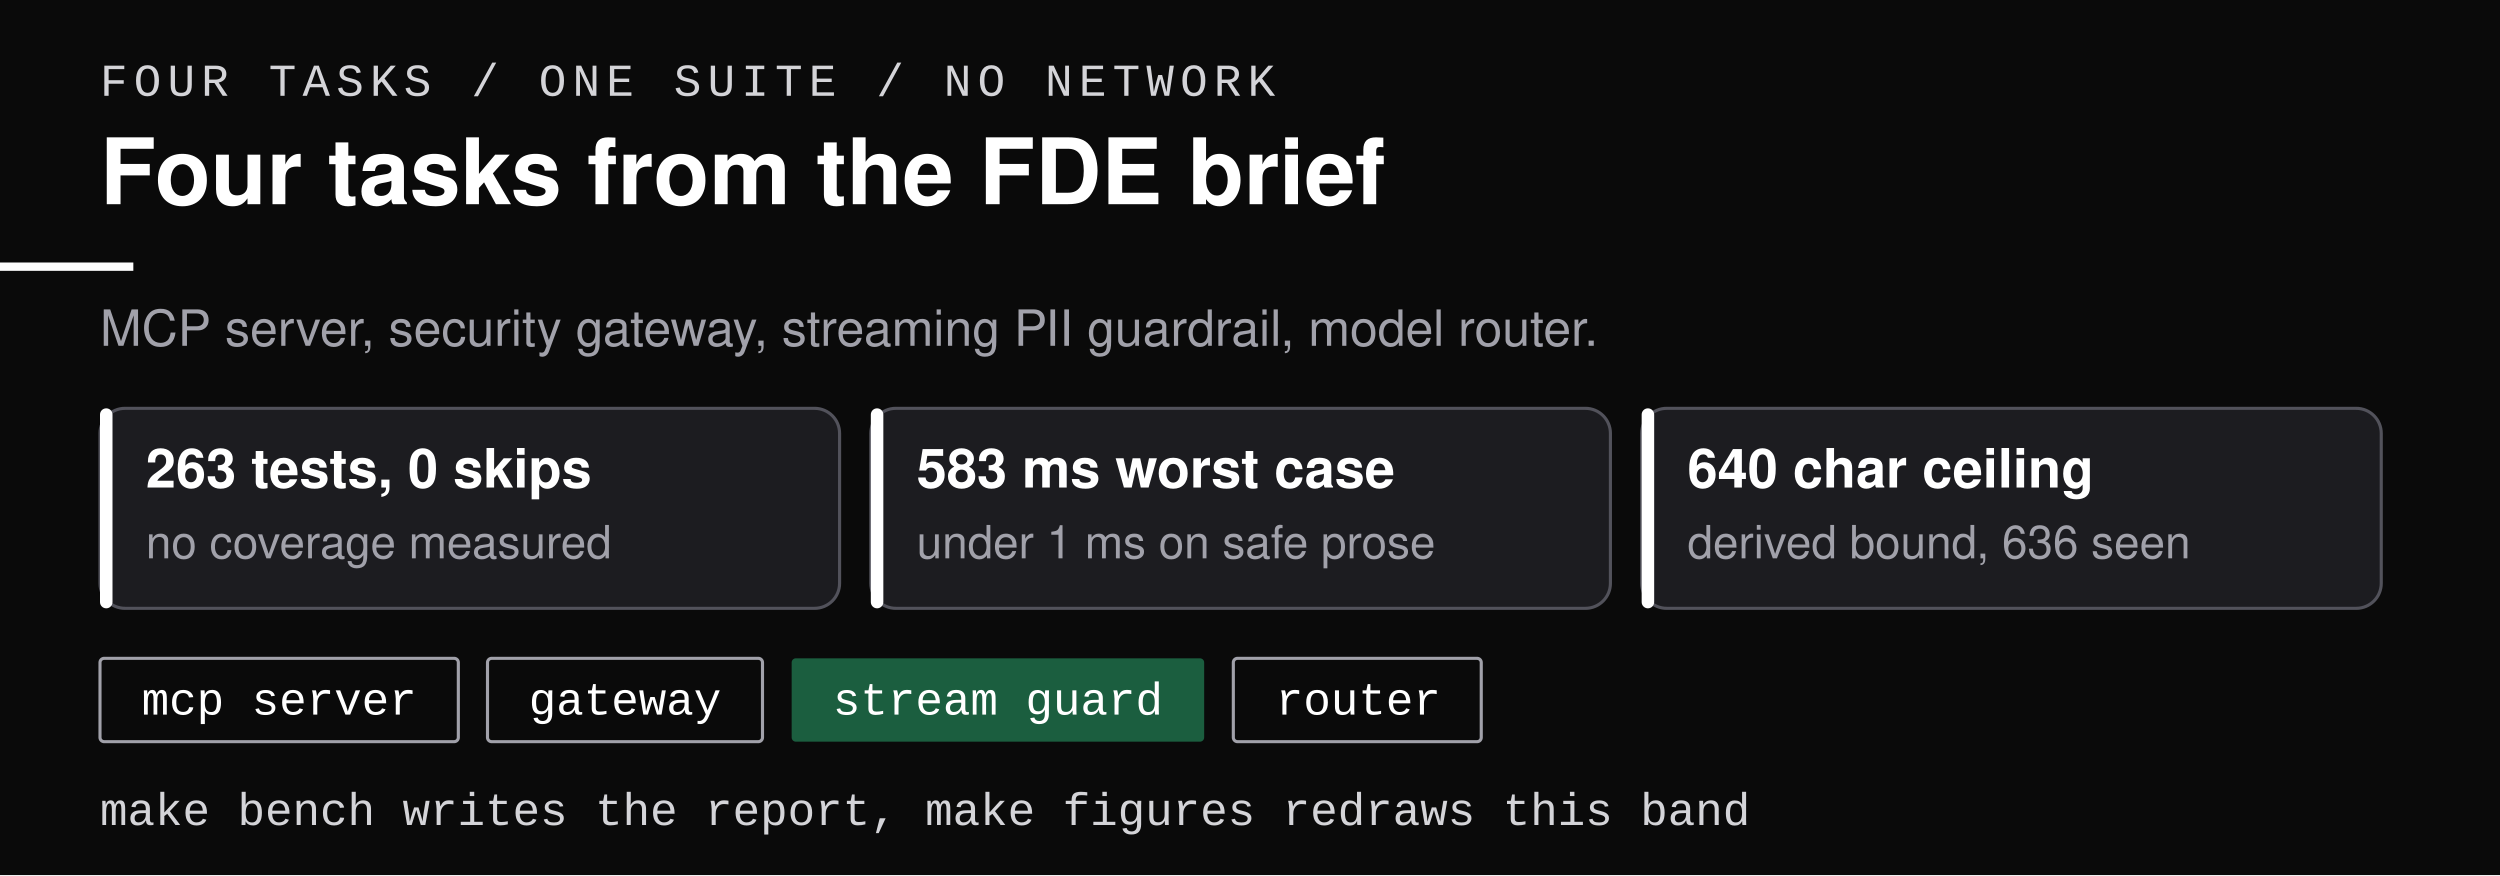
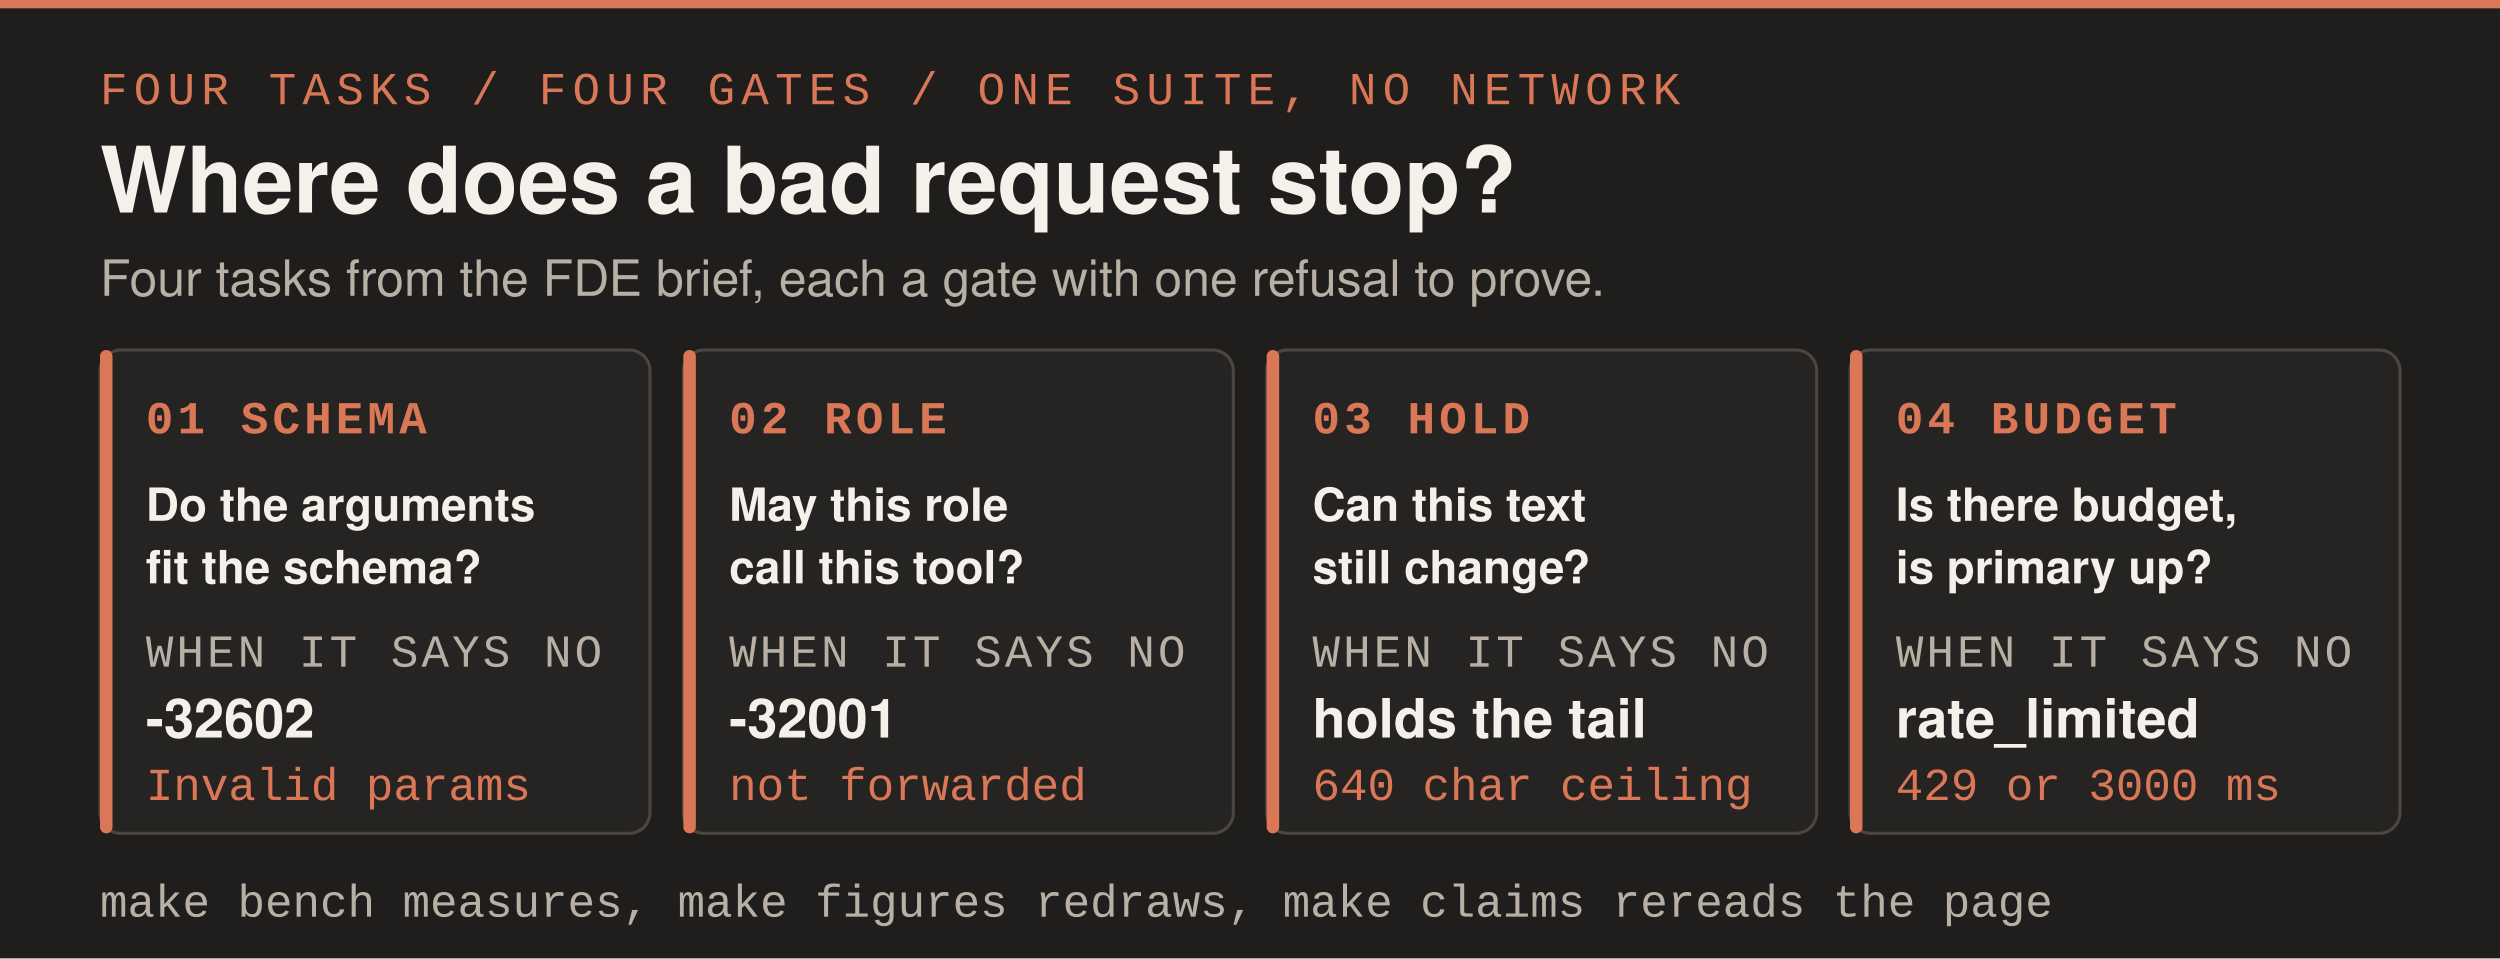
- <svg xmlns="http://www.w3.org/2000/svg" viewBox="0 0 1200 420" role="img" aria-label="Four tasks from the Quilr FDE brief, an MCP server, a security gateway, a streaming PII guardrail and a model router">
-   <rect x="0" y="0" width="1200" height="420" fill="#0a0a0a" />
-   <text x="48" y="46" font-family="SFMono-Regular,Menlo,Consolas,Liberation Mono,monospace" font-size="22" fill="#d4d4d8" text-anchor="start" letter-spacing="3">FOUR TASKS / ONE SUITE / NO NETWORK</text>
-   <text x="48" y="98" font-family="Helvetica Neue,Helvetica,Arial,sans-serif" font-size="44" font-weight="700" fill="#ffffff" text-anchor="start">Four tasks from the FDE brief</text>
-   <rect x="0" y="126" width="64" height="4" fill="#ffffff" />
-   <text x="48" y="166" font-family="Helvetica Neue,Helvetica,Arial,sans-serif" font-size="24" font-weight="400" fill="#a1a1aa" text-anchor="start">MCP server, security gateway, streaming PII guardrail, model router.</text>
-   <rect x="48" y="196" width="355" height="96" rx="12" fill="#1c1c20" stroke="#52525b" stroke-width="1.5" />
-   <rect x="48" y="196" width="6" height="96" rx="3" fill="#ffffff" />
-   <text x="70" y="234" font-family="Helvetica Neue,Helvetica,Arial,sans-serif" font-size="26" font-weight="600" fill="#ffffff" text-anchor="start">263 tests, 0 skips</text>
-   <text x="70" y="268" font-family="Helvetica Neue,Helvetica,Arial,sans-serif" font-size="22" font-weight="400" fill="#a1a1aa" text-anchor="start">no coverage measured</text>
-   <rect x="418" y="196" width="355" height="96" rx="12" fill="#1c1c20" stroke="#52525b" stroke-width="1.5" />
-   <rect x="418" y="196" width="6" height="96" rx="3" fill="#ffffff" />
-   <text x="440" y="234" font-family="Helvetica Neue,Helvetica,Arial,sans-serif" font-size="26" font-weight="600" fill="#ffffff" text-anchor="start">583 ms worst case</text>
-   <text x="440" y="268" font-family="Helvetica Neue,Helvetica,Arial,sans-serif" font-size="22" font-weight="400" fill="#a1a1aa" text-anchor="start">under 1 ms on safe prose</text>
-   <rect x="788" y="196" width="355" height="96" rx="12" fill="#1c1c20" stroke="#52525b" stroke-width="1.5" />
-   <rect x="788" y="196" width="6" height="96" rx="3" fill="#ffffff" />
-   <text x="810" y="234" font-family="Helvetica Neue,Helvetica,Arial,sans-serif" font-size="26" font-weight="600" fill="#ffffff" text-anchor="start">640 char ceiling</text>
-   <text x="810" y="268" font-family="Helvetica Neue,Helvetica,Arial,sans-serif" font-size="22" font-weight="400" fill="#a1a1aa" text-anchor="start">derived bound, 636 seen</text>
-   <rect x="48" y="316" width="172" height="40" rx="2" fill="none" stroke="#a1a1aa" stroke-width="1.5" />
-   <text x="134" y="343" font-family="SFMono-Regular,Menlo,Consolas,Liberation Mono,monospace" font-size="22" fill="#ffffff" text-anchor="middle">mcp server</text>
-   <rect x="234" y="316" width="132" height="40" rx="2" fill="none" stroke="#a1a1aa" stroke-width="1.5" />
-   <text x="300" y="343" font-family="SFMono-Regular,Menlo,Consolas,Liberation Mono,monospace" font-size="22" fill="#ffffff" text-anchor="middle">gateway</text>
-   <rect x="380" y="316" width="198" height="40" rx="2" fill="#1b5e3f" />
-   <text x="479" y="343" font-family="SFMono-Regular,Menlo,Consolas,Liberation Mono,monospace" font-size="22" fill="#ffffff" text-anchor="middle">stream guard</text>
-   <rect x="592" y="316" width="119" height="40" rx="2" fill="none" stroke="#a1a1aa" stroke-width="1.5" />
-   <text x="652" y="343" font-family="SFMono-Regular,Menlo,Consolas,Liberation Mono,monospace" font-size="22" fill="#ffffff" text-anchor="middle">router</text>
-   <text x="48" y="396" font-family="SFMono-Regular,Menlo,Consolas,Liberation Mono,monospace" font-size="22" fill="#d4d4d8" text-anchor="start">make bench writes the report, make figures redraws this band</text>
+ <svg xmlns="http://www.w3.org/2000/svg" viewBox="0 0 1200 460" role="img" aria-label="Where does a bad request stop? Four tasks from the FDE brief, each a gate with one refusal to prove. The schema gate asks whether the arguments fit the schema and refuses with -32602. The role gate asks whether this role may call this tool and refuses with -32001 before anything is forwarded. The hold gate asks whether this text can still change and holds it, 640 characters at most. The budget gate asks whether there is budget and whether the primary is up, refuses with rate_limited, and fails over on a 429 or 3000 ms.">
+   <rect x="0" y="0" width="1200" height="460" fill="#1F1E1D" />
+   <rect x="0" y="0" width="1200" height="4" fill="#D97757" />
+   <text x="48" y="50" font-family="SFMono-Regular,Menlo,Consolas,Liberation Mono,monospace" font-size="22" font-weight="400" fill="#D97757" text-anchor="start" letter-spacing="3">FOUR TASKS / FOUR GATES / ONE SUITE, NO NETWORK</text>
+   <text x="48" y="102" font-family="Helvetica Neue,Helvetica,Arial,sans-serif" font-size="44" font-weight="700" fill="#F4F1EA" text-anchor="start">Where does a bad request stop?</text>
+   <text x="48" y="142" font-family="Helvetica Neue,Helvetica,Arial,sans-serif" font-size="24" font-weight="400" fill="#B8B0A4" text-anchor="start">Four tasks from the FDE brief, each a gate with one refusal to prove.</text>
+   <rect x="48" y="168" width="264" height="232" rx="10" fill="#262422" stroke="#4A4642" stroke-width="1.5" />
+   <rect x="48" y="168" width="6" height="232" rx="3" fill="#D97757" />
+   <text x="70" y="208" font-family="SFMono-Regular,Menlo,Consolas,Liberation Mono,monospace" font-size="22" font-weight="700" fill="#D97757" text-anchor="start" letter-spacing="2">01 SCHEMA</text>
+   <text x="70" y="250" font-family="Helvetica Neue,Helvetica,Arial,sans-serif" font-size="22" font-weight="700" fill="#F4F1EA" text-anchor="start">Do the arguments</text>
+   <text x="70" y="280" font-family="Helvetica Neue,Helvetica,Arial,sans-serif" font-size="22" font-weight="700" fill="#F4F1EA" text-anchor="start">fit the schema?</text>
+   <text x="70" y="320" font-family="SFMono-Regular,Menlo,Consolas,Liberation Mono,monospace" font-size="22" font-weight="400" fill="#B8B0A4" text-anchor="start" letter-spacing="1.5">WHEN IT SAYS NO</text>
+   <text x="70" y="354" font-family="Helvetica Neue,Helvetica,Arial,sans-serif" font-size="26" font-weight="700" fill="#F4F1EA" text-anchor="start">-32602</text>
+   <text x="70" y="384" font-family="SFMono-Regular,Menlo,Consolas,Liberation Mono,monospace" font-size="22" font-weight="400" fill="#D97757" text-anchor="start">Invalid params</text>
+   <rect x="328" y="168" width="264" height="232" rx="10" fill="#262422" stroke="#4A4642" stroke-width="1.5" />
+   <rect x="328" y="168" width="6" height="232" rx="3" fill="#D97757" />
+   <text x="350" y="208" font-family="SFMono-Regular,Menlo,Consolas,Liberation Mono,monospace" font-size="22" font-weight="700" fill="#D97757" text-anchor="start" letter-spacing="2">02 ROLE</text>
+   <text x="350" y="250" font-family="Helvetica Neue,Helvetica,Arial,sans-serif" font-size="22" font-weight="700" fill="#F4F1EA" text-anchor="start">May this role</text>
+   <text x="350" y="280" font-family="Helvetica Neue,Helvetica,Arial,sans-serif" font-size="22" font-weight="700" fill="#F4F1EA" text-anchor="start">call this tool?</text>
+   <text x="350" y="320" font-family="SFMono-Regular,Menlo,Consolas,Liberation Mono,monospace" font-size="22" font-weight="400" fill="#B8B0A4" text-anchor="start" letter-spacing="1.5">WHEN IT SAYS NO</text>
+   <text x="350" y="354" font-family="Helvetica Neue,Helvetica,Arial,sans-serif" font-size="26" font-weight="700" fill="#F4F1EA" text-anchor="start">-32001</text>
+   <text x="350" y="384" font-family="SFMono-Regular,Menlo,Consolas,Liberation Mono,monospace" font-size="22" font-weight="400" fill="#D97757" text-anchor="start">not forwarded</text>
+   <rect x="608" y="168" width="264" height="232" rx="10" fill="#262422" stroke="#4A4642" stroke-width="1.5" />
+   <rect x="608" y="168" width="6" height="232" rx="3" fill="#D97757" />
+   <text x="630" y="208" font-family="SFMono-Regular,Menlo,Consolas,Liberation Mono,monospace" font-size="22" font-weight="700" fill="#D97757" text-anchor="start" letter-spacing="2">03 HOLD</text>
+   <text x="630" y="250" font-family="Helvetica Neue,Helvetica,Arial,sans-serif" font-size="22" font-weight="700" fill="#F4F1EA" text-anchor="start">Can this text</text>
+   <text x="630" y="280" font-family="Helvetica Neue,Helvetica,Arial,sans-serif" font-size="22" font-weight="700" fill="#F4F1EA" text-anchor="start">still change?</text>
+   <text x="630" y="320" font-family="SFMono-Regular,Menlo,Consolas,Liberation Mono,monospace" font-size="22" font-weight="400" fill="#B8B0A4" text-anchor="start" letter-spacing="1.5">WHEN IT SAYS NO</text>
+   <text x="630" y="354" font-family="Helvetica Neue,Helvetica,Arial,sans-serif" font-size="26" font-weight="700" fill="#F4F1EA" text-anchor="start">holds the tail</text>
+   <text x="630" y="384" font-family="SFMono-Regular,Menlo,Consolas,Liberation Mono,monospace" font-size="22" font-weight="400" fill="#D97757" text-anchor="start">640 char ceiling</text>
+   <rect x="888" y="168" width="264" height="232" rx="10" fill="#262422" stroke="#4A4642" stroke-width="1.5" />
+   <rect x="888" y="168" width="6" height="232" rx="3" fill="#D97757" />
+   <text x="910" y="208" font-family="SFMono-Regular,Menlo,Consolas,Liberation Mono,monospace" font-size="22" font-weight="700" fill="#D97757" text-anchor="start" letter-spacing="2">04 BUDGET</text>
+   <text x="910" y="250" font-family="Helvetica Neue,Helvetica,Arial,sans-serif" font-size="22" font-weight="700" fill="#F4F1EA" text-anchor="start">Is there budget,</text>
+   <text x="910" y="280" font-family="Helvetica Neue,Helvetica,Arial,sans-serif" font-size="22" font-weight="700" fill="#F4F1EA" text-anchor="start">is primary up?</text>
+   <text x="910" y="320" font-family="SFMono-Regular,Menlo,Consolas,Liberation Mono,monospace" font-size="22" font-weight="400" fill="#B8B0A4" text-anchor="start" letter-spacing="1.5">WHEN IT SAYS NO</text>
+   <text x="910" y="354" font-family="Helvetica Neue,Helvetica,Arial,sans-serif" font-size="26" font-weight="700" fill="#F4F1EA" text-anchor="start">rate_limited</text>
+   <text x="910" y="384" font-family="SFMono-Regular,Menlo,Consolas,Liberation Mono,monospace" font-size="22" font-weight="400" fill="#D97757" text-anchor="start">429 or 3000 ms</text>
+   <text x="48" y="440" font-family="SFMono-Regular,Menlo,Consolas,Liberation Mono,monospace" font-size="22" font-weight="400" fill="#B8B0A4" text-anchor="start">make bench measures, make figures redraws, make claims rereads the page</text>
</svg>
